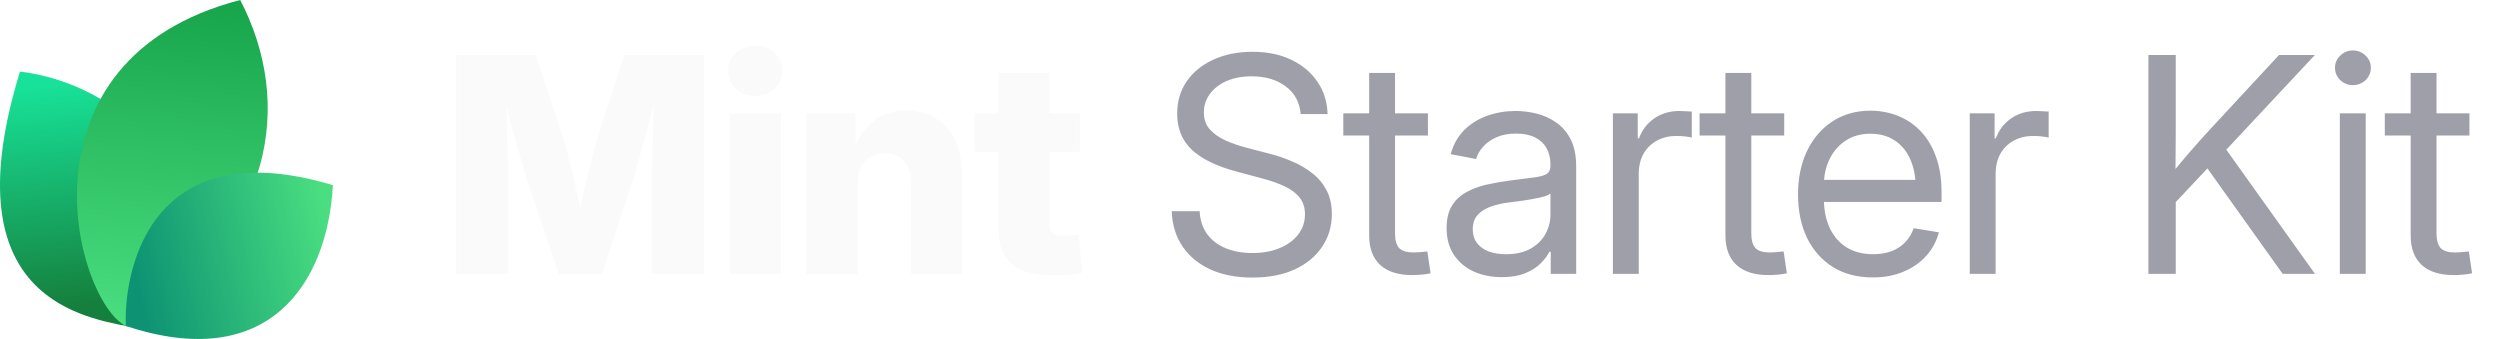
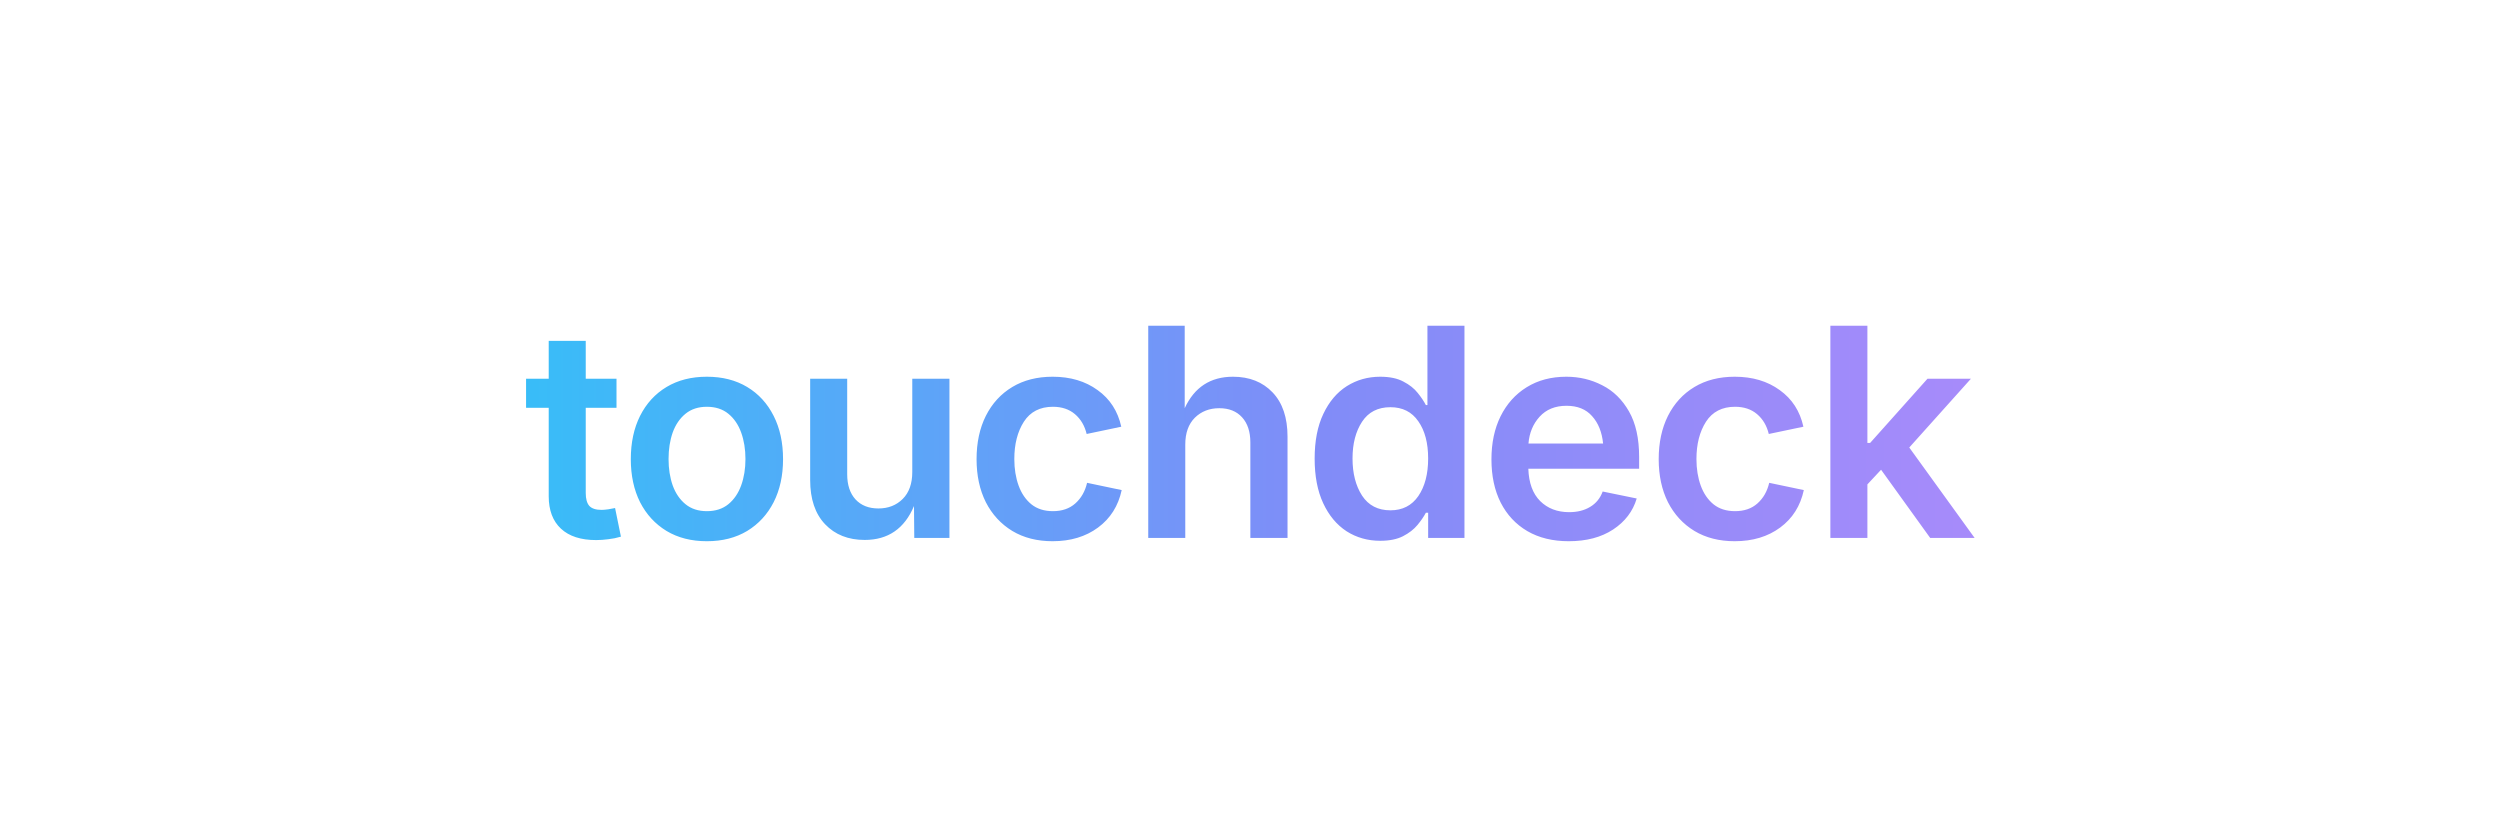
- <svg xmlns="http://www.w3.org/2000/svg" width="177" height="24" viewBox="0 0 177 24" fill="none">
-   <path d="M9.061 23.108C5.268 22.377 -3.391 20.627 1.417 5.064C9.634 6.099 16.973 14.064 9.061 23.108Z" fill="url(#paint0_linear_17557_2145)" />
-   <path d="M8.919 23.094C5.276 21.222 0.784 4.209 17.007 0C20.757 7.193 19.621 16.545 8.919 23.094Z" fill="url(#paint1_linear_17557_2145)" />
-   <path d="M8.914 23.079C8.735 19.882 10.159 9.085 23.57 13.111C23.181 20.123 18.984 26.418 8.914 23.079Z" fill="url(#paint2_linear_17557_2145)" />
-   <path d="M32.301 19.392V3.894H37.938L39.925 9.948C40.036 10.315 40.164 10.787 40.31 11.362C40.462 11.938 40.611 12.552 40.757 13.204C40.91 13.855 41.048 14.483 41.173 15.086C41.305 15.682 41.412 16.192 41.495 16.615H40.695C40.771 16.192 40.871 15.682 40.996 15.086C41.128 14.49 41.267 13.866 41.412 13.214C41.565 12.562 41.714 11.948 41.86 11.373C42.005 10.79 42.133 10.315 42.244 9.948L44.2 3.894H49.848V19.392H46.166V12.704C46.166 12.357 46.173 11.917 46.187 11.383C46.2 10.849 46.214 10.27 46.228 9.646C46.249 9.022 46.266 8.391 46.28 7.753C46.301 7.115 46.311 6.519 46.311 5.964H46.623C46.485 6.561 46.332 7.181 46.166 7.826C45.999 8.471 45.833 9.102 45.666 9.719C45.507 10.336 45.351 10.901 45.198 11.414C45.053 11.928 44.928 12.357 44.824 12.704L42.608 19.392H39.561L37.314 12.704C37.203 12.357 37.072 11.928 36.919 11.414C36.773 10.901 36.614 10.34 36.441 9.729C36.274 9.112 36.104 8.481 35.931 7.836C35.764 7.192 35.608 6.567 35.463 5.964H35.827C35.834 6.512 35.844 7.105 35.858 7.743C35.872 8.374 35.886 9.005 35.9 9.636C35.92 10.26 35.938 10.839 35.952 11.373C35.965 11.907 35.972 12.351 35.972 12.704V19.392H32.301ZM51.668 19.392V8.024H55.288V19.392H51.668ZM53.468 6.786C52.927 6.786 52.473 6.616 52.105 6.276C51.738 5.93 51.554 5.507 51.554 5.007C51.554 4.508 51.738 4.088 52.105 3.749C52.473 3.409 52.927 3.239 53.468 3.239C54.009 3.239 54.463 3.409 54.83 3.749C55.198 4.082 55.382 4.501 55.382 5.007C55.382 5.507 55.198 5.93 54.83 6.276C54.463 6.616 54.009 6.786 53.468 6.786ZM60.708 13.027V19.392H57.088V8.024H60.551L60.593 10.967H60.281C60.593 10.024 61.061 9.268 61.685 8.7C62.309 8.124 63.138 7.836 64.171 7.836C64.975 7.836 65.672 8.017 66.262 8.377C66.851 8.731 67.302 9.234 67.614 9.885C67.933 10.537 68.092 11.307 68.092 12.194V19.392H64.483V12.912C64.483 12.26 64.32 11.754 63.994 11.394C63.675 11.033 63.221 10.853 62.632 10.853C62.25 10.853 61.914 10.936 61.623 11.102C61.332 11.269 61.106 11.515 60.947 11.841C60.787 12.16 60.708 12.555 60.708 13.027ZM76.456 8.024V10.749H69.008V8.024H76.456ZM70.683 5.163H74.292V15.783C74.292 16.102 74.361 16.334 74.5 16.48C74.646 16.625 74.899 16.698 75.259 16.698C75.405 16.698 75.596 16.688 75.831 16.667C76.074 16.646 76.251 16.629 76.362 16.615L76.632 19.309C76.313 19.378 75.963 19.427 75.582 19.455C75.207 19.482 74.836 19.496 74.469 19.496C73.2 19.496 72.25 19.222 71.619 18.674C70.995 18.127 70.683 17.308 70.683 16.22V5.163Z" fill="#FAFAFA" />
-   <path d="M88.667 19.652C87.523 19.652 86.528 19.458 85.682 19.07C84.843 18.681 84.188 18.137 83.716 17.437C83.245 16.736 82.992 15.908 82.957 14.951H84.933C84.968 15.596 85.148 16.14 85.474 16.584C85.8 17.021 86.24 17.354 86.795 17.582C87.35 17.804 87.974 17.915 88.667 17.915C89.388 17.915 90.026 17.801 90.581 17.572C91.143 17.343 91.583 17.024 91.902 16.615C92.228 16.199 92.391 15.717 92.391 15.169C92.391 14.698 92.266 14.306 92.017 13.994C91.767 13.675 91.413 13.408 90.956 13.193C90.498 12.978 89.954 12.787 89.323 12.621L87.502 12.132C86.123 11.765 85.082 11.255 84.382 10.603C83.689 9.944 83.342 9.095 83.342 8.055C83.342 7.174 83.571 6.404 84.028 5.746C84.486 5.087 85.117 4.577 85.921 4.217C86.726 3.849 87.645 3.666 88.678 3.666C89.718 3.666 90.63 3.853 91.413 4.227C92.204 4.602 92.824 5.122 93.275 5.787C93.726 6.446 93.965 7.209 93.993 8.076H92.089C92.013 7.23 91.656 6.574 91.018 6.11C90.387 5.638 89.586 5.403 88.615 5.403C87.95 5.403 87.36 5.513 86.847 5.735C86.341 5.957 85.946 6.262 85.661 6.651C85.377 7.032 85.235 7.469 85.235 7.961C85.235 8.447 85.377 8.849 85.661 9.168C85.946 9.48 86.317 9.74 86.774 9.948C87.232 10.149 87.724 10.319 88.251 10.457L89.884 10.884C90.439 11.023 90.977 11.206 91.496 11.435C92.023 11.657 92.495 11.934 92.911 12.267C93.334 12.593 93.67 12.995 93.92 13.474C94.17 13.945 94.294 14.504 94.294 15.149C94.294 16.015 94.066 16.788 93.608 17.468C93.157 18.148 92.512 18.681 91.673 19.07C90.834 19.458 89.832 19.652 88.667 19.652ZM101.097 8.024V9.594H95.106V8.024H101.097ZM96.937 5.163H98.767V16.521C98.767 17 98.865 17.347 99.059 17.562C99.26 17.77 99.6 17.874 100.078 17.874C100.21 17.874 100.366 17.867 100.546 17.853C100.733 17.832 100.903 17.815 101.056 17.801L101.285 19.351C101.097 19.392 100.886 19.423 100.65 19.444C100.414 19.465 100.189 19.475 99.974 19.475C98.996 19.475 98.244 19.236 97.717 18.758C97.197 18.272 96.937 17.579 96.937 16.677V5.163ZM106.33 19.621C105.595 19.621 104.932 19.489 104.343 19.226C103.754 18.955 103.285 18.564 102.939 18.05C102.592 17.53 102.419 16.896 102.419 16.147C102.419 15.495 102.547 14.965 102.804 14.556C103.06 14.146 103.403 13.828 103.833 13.599C104.263 13.363 104.742 13.186 105.269 13.068C105.796 12.95 106.333 12.857 106.881 12.787C107.574 12.69 108.132 12.617 108.555 12.569C108.978 12.52 109.287 12.441 109.481 12.33C109.675 12.212 109.772 12.014 109.772 11.737V11.654C109.772 11.203 109.679 10.815 109.492 10.489C109.311 10.163 109.041 9.91 108.68 9.729C108.32 9.549 107.872 9.459 107.338 9.459C106.805 9.459 106.34 9.546 105.945 9.719C105.556 9.892 105.241 10.118 104.998 10.395C104.755 10.665 104.593 10.953 104.509 11.258L102.71 10.915C102.897 10.222 103.22 9.65 103.677 9.199C104.135 8.748 104.679 8.412 105.31 8.19C105.941 7.968 106.607 7.857 107.307 7.857C107.8 7.857 108.295 7.92 108.795 8.044C109.301 8.169 109.765 8.381 110.188 8.679C110.611 8.97 110.951 9.369 111.208 9.875C111.464 10.374 111.593 11.005 111.593 11.768V19.392H109.793V17.822H109.7C109.568 18.085 109.363 18.359 109.086 18.643C108.809 18.921 108.444 19.153 107.994 19.34C107.543 19.527 106.988 19.621 106.33 19.621ZM106.621 17.998C107.321 17.998 107.904 17.867 108.368 17.603C108.84 17.333 109.19 16.986 109.419 16.563C109.654 16.133 109.772 15.682 109.772 15.211V13.692C109.703 13.769 109.554 13.841 109.325 13.911C109.096 13.973 108.829 14.032 108.524 14.088C108.226 14.143 107.921 14.192 107.609 14.233C107.304 14.275 107.033 14.309 106.798 14.337C106.354 14.393 105.938 14.49 105.549 14.628C105.168 14.76 104.86 14.954 104.624 15.211C104.388 15.467 104.27 15.811 104.27 16.241C104.27 16.615 104.367 16.934 104.561 17.198C104.762 17.461 105.04 17.662 105.393 17.801C105.747 17.933 106.156 17.998 106.621 17.998ZM114.193 19.392V8.024H115.951V9.792H116.045C116.253 9.209 116.61 8.741 117.116 8.388C117.622 8.034 118.219 7.857 118.905 7.857C119.058 7.857 119.217 7.864 119.384 7.878C119.55 7.885 119.682 7.892 119.779 7.899V9.74C119.716 9.719 119.578 9.695 119.363 9.667C119.155 9.639 118.922 9.625 118.666 9.625C118.174 9.625 117.726 9.733 117.324 9.948C116.922 10.163 116.603 10.471 116.367 10.874C116.138 11.276 116.024 11.758 116.024 12.319V19.392H114.193ZM126.322 8.024V9.594H120.33V8.024H126.322ZM122.161 5.163H123.992V16.521C123.992 17 124.089 17.347 124.283 17.562C124.484 17.77 124.824 17.874 125.302 17.874C125.434 17.874 125.59 17.867 125.77 17.853C125.958 17.832 126.127 17.815 126.28 17.801L126.509 19.351C126.322 19.392 126.11 19.423 125.874 19.444C125.639 19.465 125.413 19.475 125.198 19.475C124.221 19.475 123.468 19.236 122.941 18.758C122.421 18.272 122.161 17.579 122.161 16.677V5.163ZM132.604 19.642C131.502 19.642 130.555 19.396 129.765 18.903C128.974 18.404 128.364 17.714 127.934 16.834C127.511 15.946 127.3 14.927 127.3 13.775C127.3 12.611 127.511 11.584 127.934 10.697C128.364 9.802 128.964 9.102 129.734 8.596C130.51 8.089 131.408 7.836 132.428 7.836C133.1 7.836 133.738 7.954 134.341 8.19C134.952 8.426 135.489 8.783 135.954 9.261C136.425 9.74 136.793 10.343 137.056 11.071C137.327 11.792 137.462 12.645 137.462 13.63V14.296H128.433V12.735H136.463L135.631 13.297C135.631 12.541 135.506 11.876 135.257 11.3C135.007 10.725 134.643 10.277 134.165 9.958C133.686 9.632 133.107 9.469 132.428 9.469C131.748 9.469 131.162 9.632 130.67 9.958C130.177 10.284 129.796 10.725 129.526 11.279C129.262 11.827 129.13 12.441 129.13 13.12V14.046C129.13 14.864 129.273 15.572 129.557 16.168C129.841 16.757 130.243 17.211 130.763 17.53C131.283 17.842 131.901 17.998 132.615 17.998C133.093 17.998 133.523 17.929 133.905 17.79C134.293 17.645 134.619 17.433 134.882 17.156C135.153 16.879 135.354 16.546 135.486 16.157L137.275 16.449C137.108 17.08 136.81 17.634 136.38 18.113C135.95 18.591 135.413 18.966 134.768 19.236C134.123 19.507 133.402 19.642 132.604 19.642ZM139.459 19.392V8.024H141.217V9.792H141.311C141.519 9.209 141.876 8.741 142.382 8.388C142.888 8.034 143.485 7.857 144.171 7.857C144.324 7.857 144.483 7.864 144.649 7.878C144.816 7.885 144.948 7.892 145.045 7.899V9.74C144.982 9.719 144.844 9.695 144.629 9.667C144.421 9.639 144.188 9.625 143.932 9.625C143.439 9.625 142.992 9.733 142.59 9.948C142.188 10.163 141.869 10.471 141.633 10.874C141.404 11.276 141.29 11.758 141.29 12.319V19.392H139.459ZM153.429 14.961V12.715C153.783 12.257 154.136 11.82 154.49 11.404C154.844 10.981 155.204 10.565 155.572 10.156C155.939 9.74 156.314 9.327 156.695 8.918L161.355 3.894H163.893L157.277 10.967H157.184L153.429 14.961ZM152.108 19.392V3.894H154.043V9.241L154.022 12.559L154.043 13.505V19.392H152.108ZM161.615 19.392L155.967 11.477L157.173 9.969L163.903 19.392H161.615ZM165.661 19.392V8.024H167.492V19.392H165.661ZM166.587 6.027C166.24 6.027 165.942 5.909 165.692 5.673C165.443 5.43 165.318 5.139 165.318 4.799C165.318 4.459 165.443 4.172 165.692 3.936C165.942 3.693 166.24 3.572 166.587 3.572C166.934 3.572 167.232 3.693 167.482 3.936C167.731 4.172 167.856 4.459 167.856 4.799C167.856 5.139 167.731 5.43 167.482 5.673C167.232 5.909 166.934 6.027 166.587 6.027ZM174.836 8.024V9.594H168.844V8.024H174.836ZM170.675 5.163H172.506V16.521C172.506 17 172.603 17.347 172.797 17.562C172.998 17.77 173.338 17.874 173.816 17.874C173.948 17.874 174.104 17.867 174.284 17.853C174.472 17.832 174.641 17.815 174.794 17.801L175.023 19.351C174.836 19.392 174.624 19.423 174.388 19.444C174.153 19.465 173.927 19.475 173.712 19.475C172.735 19.475 171.982 19.236 171.455 18.758C170.935 18.272 170.675 17.579 170.675 16.677V5.163Z" fill="#9F9FA9" />
-   <defs>
-     <linearGradient id="paint0_linear_17557_2145" x1="3.776" y1="5.916" x2="5.232" y2="21.559" gradientUnits="userSpaceOnUse">
-       <stop stop-color="#18E299" />
-       <stop offset="1" stop-color="#15803D" />
-     </linearGradient>
-     <linearGradient id="paint1_linear_17557_2145" x1="12.171" y1="-0.718" x2="10.19" y2="22.983" gradientUnits="userSpaceOnUse">
-       <stop stop-color="#16A34A" />
-       <stop offset="1" stop-color="#4ADE80" />
-     </linearGradient>
-     <linearGradient id="paint2_linear_17557_2145" x1="23.133" y1="15.353" x2="9.338" y2="18.52" gradientUnits="userSpaceOnUse">
-       <stop stop-color="#4ADE80" />
-       <stop offset="1" stop-color="#0D9373" />
+ <svg xmlns="http://www.w3.org/2000/svg" width="1200" height="400" viewBox="0 0 1200 400" role="img" aria-label="touchdeck logo" version="1.1" id="svg3">
+   <defs id="defs3">
+     <linearGradient id="touchdeckGradient" x1="0" y1="0" x2="1" y2="0">
+       <stop offset="0%" stop-color="#38BDF8" id="stop1" />
+       <stop offset="55%" stop-color="#818CF8" id="stop2" />
+       <stop offset="100%" stop-color="#A78BFA" id="stop3" />
    </linearGradient>
  </defs>
+   <g id="g3">
+     <path d="m 295.923,181.787 v 13.945 h -14.766 v 40.947 q 0,4.17 1.709,6.152 1.777,1.914 5.879,1.914 1.23,0 3.213,-0.273 1.982,-0.342 3.281,-0.615 l 2.803,13.74 q -2.939,0.889 -6.016,1.23 -3.076,0.41 -5.879,0.41 -11.006,0 -16.885,-5.469 -5.879,-5.469 -5.879,-15.586 v -42.451 h -10.869 v -13.945 h 10.869 v -18.184 h 17.773 v 18.184 z m 43.369,77.998 q -11.143,0 -19.346,-4.922 -8.203,-4.99 -12.715,-13.809 -4.443,-8.887 -4.443,-20.645 0,-11.895 4.443,-20.781 4.512,-8.955 12.715,-13.877 8.203,-4.922 19.346,-4.922 11.143,0 19.346,4.922 8.203,4.922 12.715,13.877 4.512,8.887 4.512,20.781 0,11.758 -4.512,20.645 -4.512,8.818 -12.715,13.809 -8.203,4.922 -19.346,4.922 z m 0,-14.424 q 6.221,0 10.322,-3.35 4.102,-3.35 6.152,-9.023 2.051,-5.674 2.051,-12.646 0,-7.041 -2.051,-12.715 -2.051,-5.674 -6.152,-9.023 -4.102,-3.35 -10.322,-3.35 -6.152,0 -10.254,3.35 -4.102,3.35 -6.152,9.023 -1.982,5.674 -1.982,12.715 0,6.973 1.982,12.646 2.051,5.674 6.152,9.023 4.102,3.35 10.254,3.35 z m 75.771,13.809 q -11.826,0 -19.004,-7.52 -7.178,-7.52 -7.178,-21.26 v -48.604 h 17.773 v 45.869 q 0,7.656 3.965,12.031 4.033,4.375 11.006,4.375 7.109,0 11.689,-4.58 4.58,-4.58 4.58,-12.92 v -44.775 h 17.842 v 76.426 h -16.885 l -0.137,-15.312 q -6.836,16.27 -23.652,16.27 z m 90.195,0.615 q -11.143,0 -19.346,-4.922 -8.203,-4.99 -12.715,-13.809 -4.443,-8.887 -4.443,-20.645 0,-11.895 4.443,-20.781 4.512,-8.955 12.715,-13.877 8.203,-4.922 19.346,-4.922 12.783,0 21.602,6.426 8.887,6.357 11.348,17.568 l -16.611,3.486 q -1.436,-5.947 -5.605,-9.502 -4.17,-3.555 -10.596,-3.555 -9.297,0 -13.945,7.178 -4.58,7.178 -4.58,17.91 0,7.041 2.051,12.715 2.051,5.674 6.152,9.023 4.102,3.281 10.322,3.281 6.562,0 10.732,-3.691 4.238,-3.76 5.674,-9.912 l 16.611,3.486 q -2.461,11.416 -11.348,17.979 -8.887,6.562 -21.807,6.562 z m 63.672,-46.348 v 44.775 H 551.157 V 156.357 h 17.5 v 39.58 q 6.973,-15.107 23.174,-15.107 11.826,0 19.004,7.52 7.178,7.52 7.178,21.26 v 48.604 h -17.842 v -45.869 q 0,-7.656 -3.965,-12.031 -3.965,-4.375 -10.938,-4.375 -7.109,0 -11.758,4.58 -4.58,4.58 -4.58,12.92 z m 93.613,46.143 q -9.023,0 -16.201,-4.58 -7.109,-4.648 -11.211,-13.467 -4.102,-8.818 -4.102,-21.396 0,-12.715 4.17,-21.465 4.17,-8.818 11.279,-13.33 7.178,-4.512 15.996,-4.512 6.836,0 11.143,2.324 4.375,2.256 6.904,5.469 2.529,3.145 3.896,5.811 h 0.752 v -38.076 h 17.773 V 258.213 H 685.513 v -12.1 h -1.094 q -1.436,2.734 -4.033,5.879 -2.598,3.145 -6.973,5.4 -4.307,2.188 -10.869,2.188 z m 4.854,-14.629 q 8.682,0 13.398,-6.836 4.717,-6.904 4.717,-18.047 0,-11.143 -4.717,-17.842 -4.648,-6.768 -13.398,-6.768 -9.023,0 -13.604,6.973 -4.58,6.973 -4.58,17.637 0,10.732 4.58,17.842 4.648,7.041 13.604,7.041 z m 85.615,14.834 q -11.553,0 -19.893,-4.854 -8.271,-4.854 -12.783,-13.672 -4.443,-8.818 -4.443,-20.781 0,-11.758 4.375,-20.645 4.443,-8.955 12.51,-13.945 8.135,-5.059 19.072,-5.059 9.297,0 17.227,4.102 7.998,4.033 12.852,12.578 4.854,8.477 4.854,21.875 v 5.605 h -53.184 q 0.342,10.186 5.674,15.518 5.4,5.332 13.945,5.332 5.879,0 10.049,-2.529 4.238,-2.529 6.016,-7.383 l 16.338,3.35 q -2.734,9.229 -11.348,14.902 -8.545,5.605 -21.26,5.605 z m -19.346,-46.895 h 35.82 q -0.82,-8.203 -5.264,-13.125 -4.375,-4.99 -12.305,-4.99 -8.135,0 -12.92,5.264 -4.717,5.195 -5.332,12.852 z m 99.014,46.895 q -11.143,0 -19.346,-4.922 -8.203,-4.99 -12.715,-13.809 -4.443,-8.887 -4.443,-20.645 0,-11.895 4.443,-20.781 4.512,-8.955 12.715,-13.877 8.203,-4.922 19.346,-4.922 12.783,0 21.602,6.426 8.887,6.357 11.348,17.568 l -16.611,3.486 q -1.436,-5.947 -5.605,-9.502 -4.17,-3.555 -10.596,-3.555 -9.297,0 -13.945,7.178 -4.58,7.178 -4.58,17.91 0,7.041 2.051,12.715 2.051,5.674 6.152,9.023 4.102,3.281 10.322,3.281 6.562,0 10.732,-3.691 4.238,-3.76 5.674,-9.912 l 16.611,3.486 q -2.461,11.416 -11.348,17.979 -8.887,6.562 -21.807,6.562 z m 45.898,-1.572 V 156.357 h 17.773 v 56.26 h 1.299 l 27.549,-30.83 h 20.85 l -29.6,33.018 31.377,43.408 h -21.328 l -23.584,-32.744 -6.562,7.041 v 25.703 z" id="text3" style="font-weight:600;font-size:140px;font-family:Inter, 'SF Pro Display', system-ui, '-apple-system', 'Segoe UI', Roboto, 'Helvetica Neue', Arial, sans-serif;letter-spacing:-2.5;dominant-baseline:middle;text-anchor:middle;fill:url(#touchdeckGradient)" aria-label="touchdeck" />
+   </g>
</svg>
